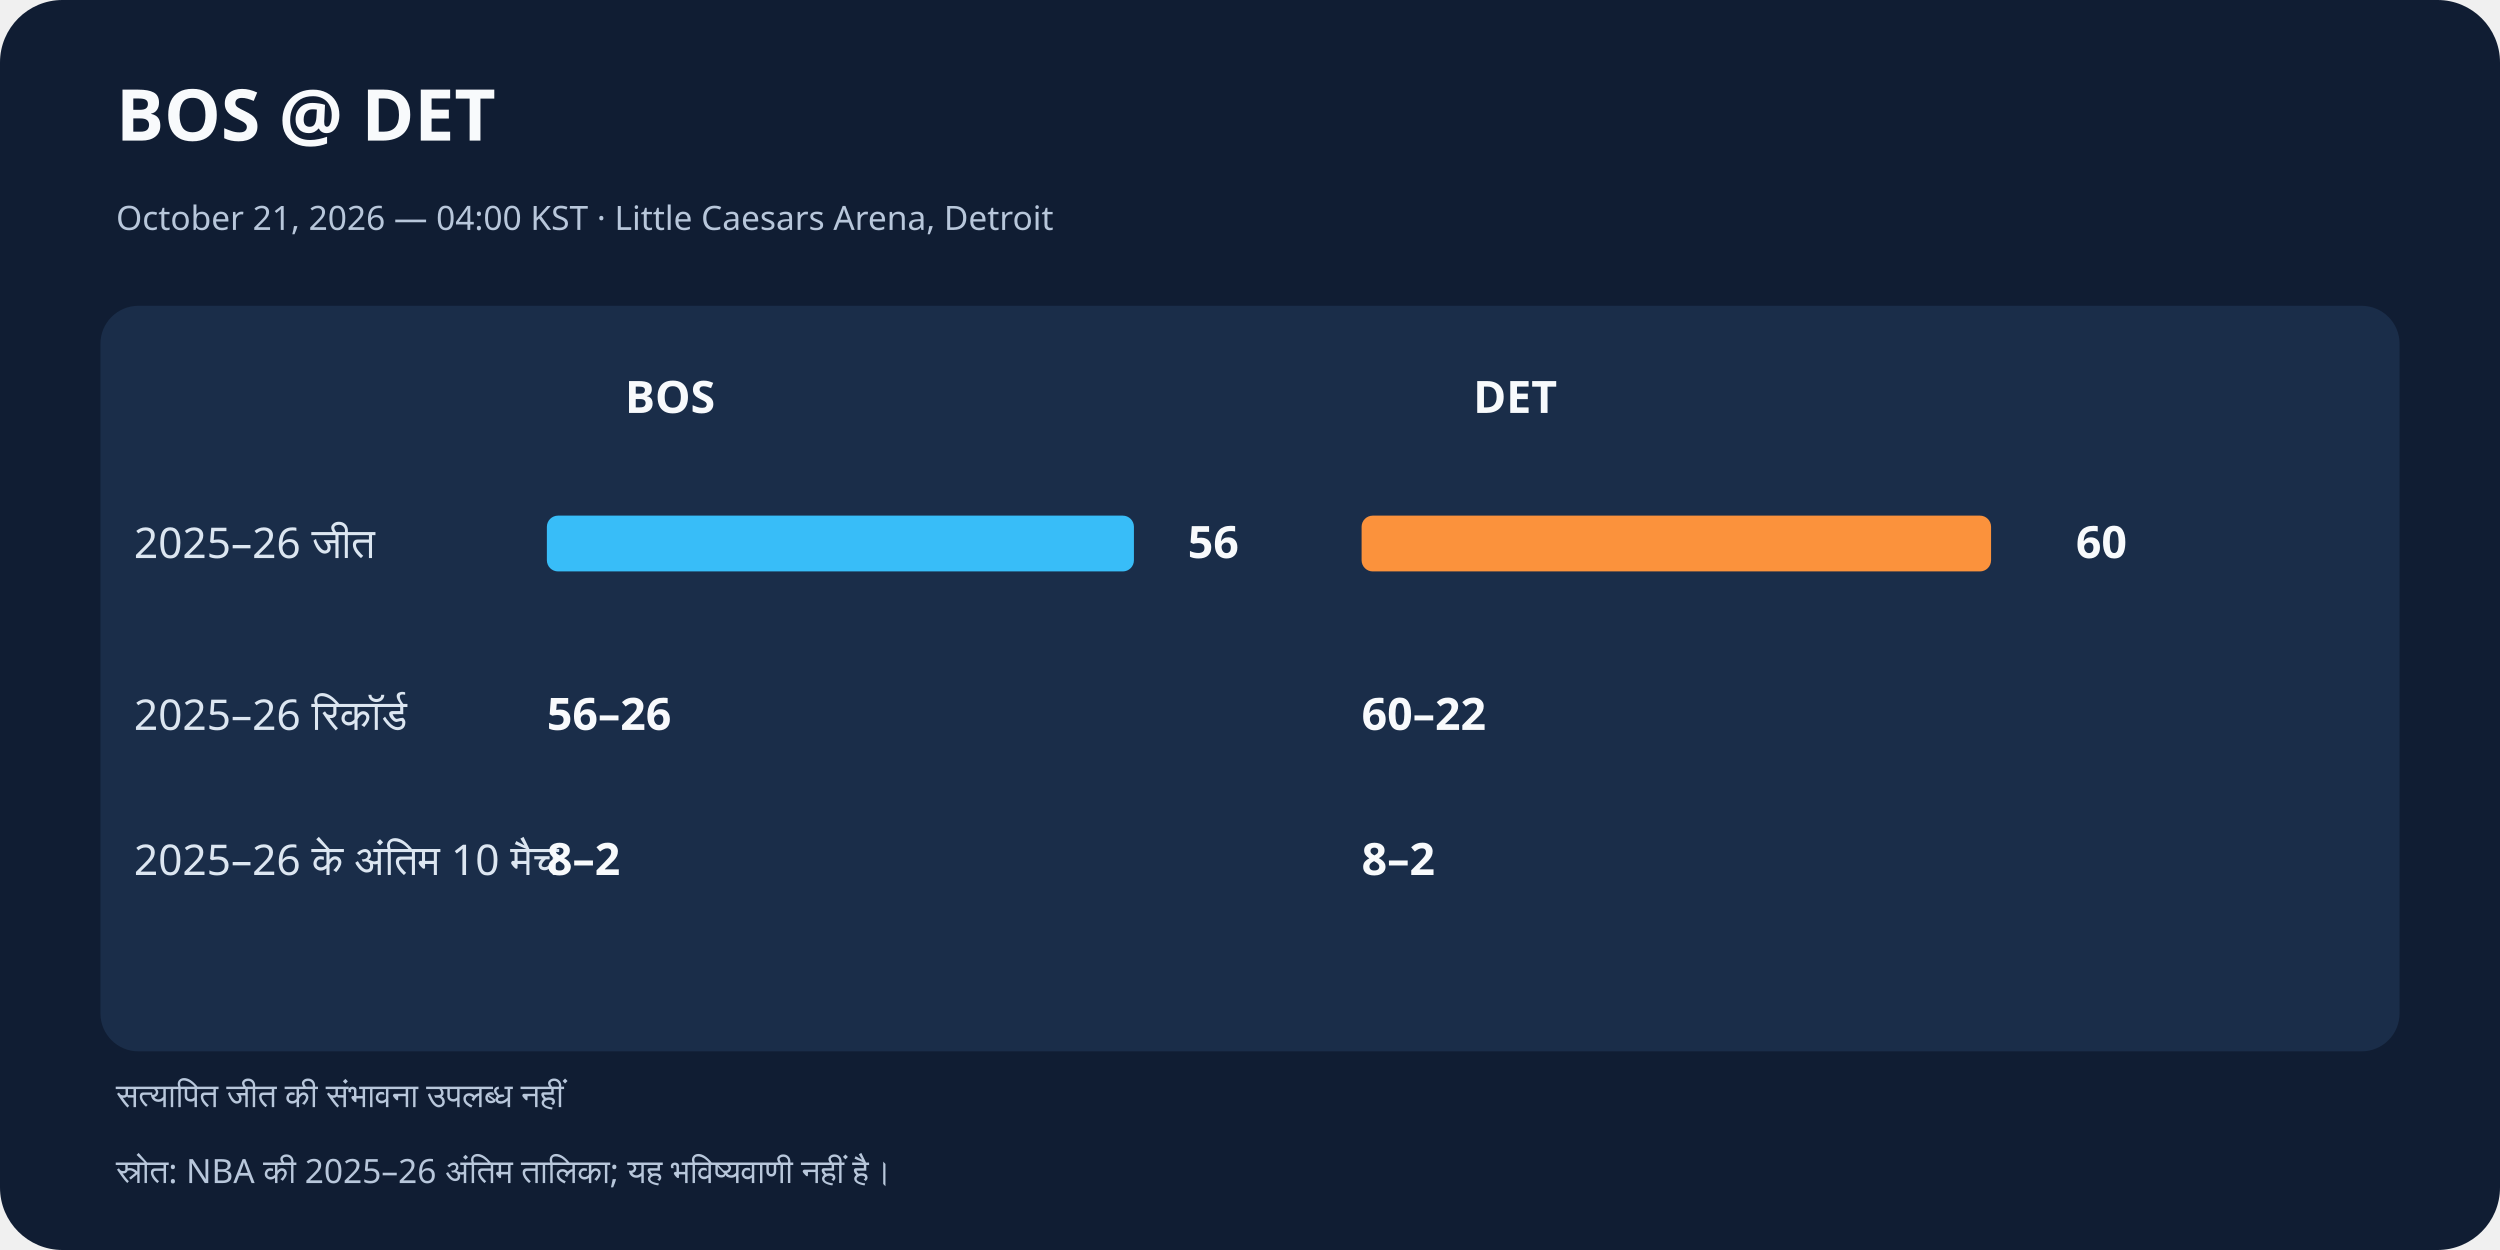
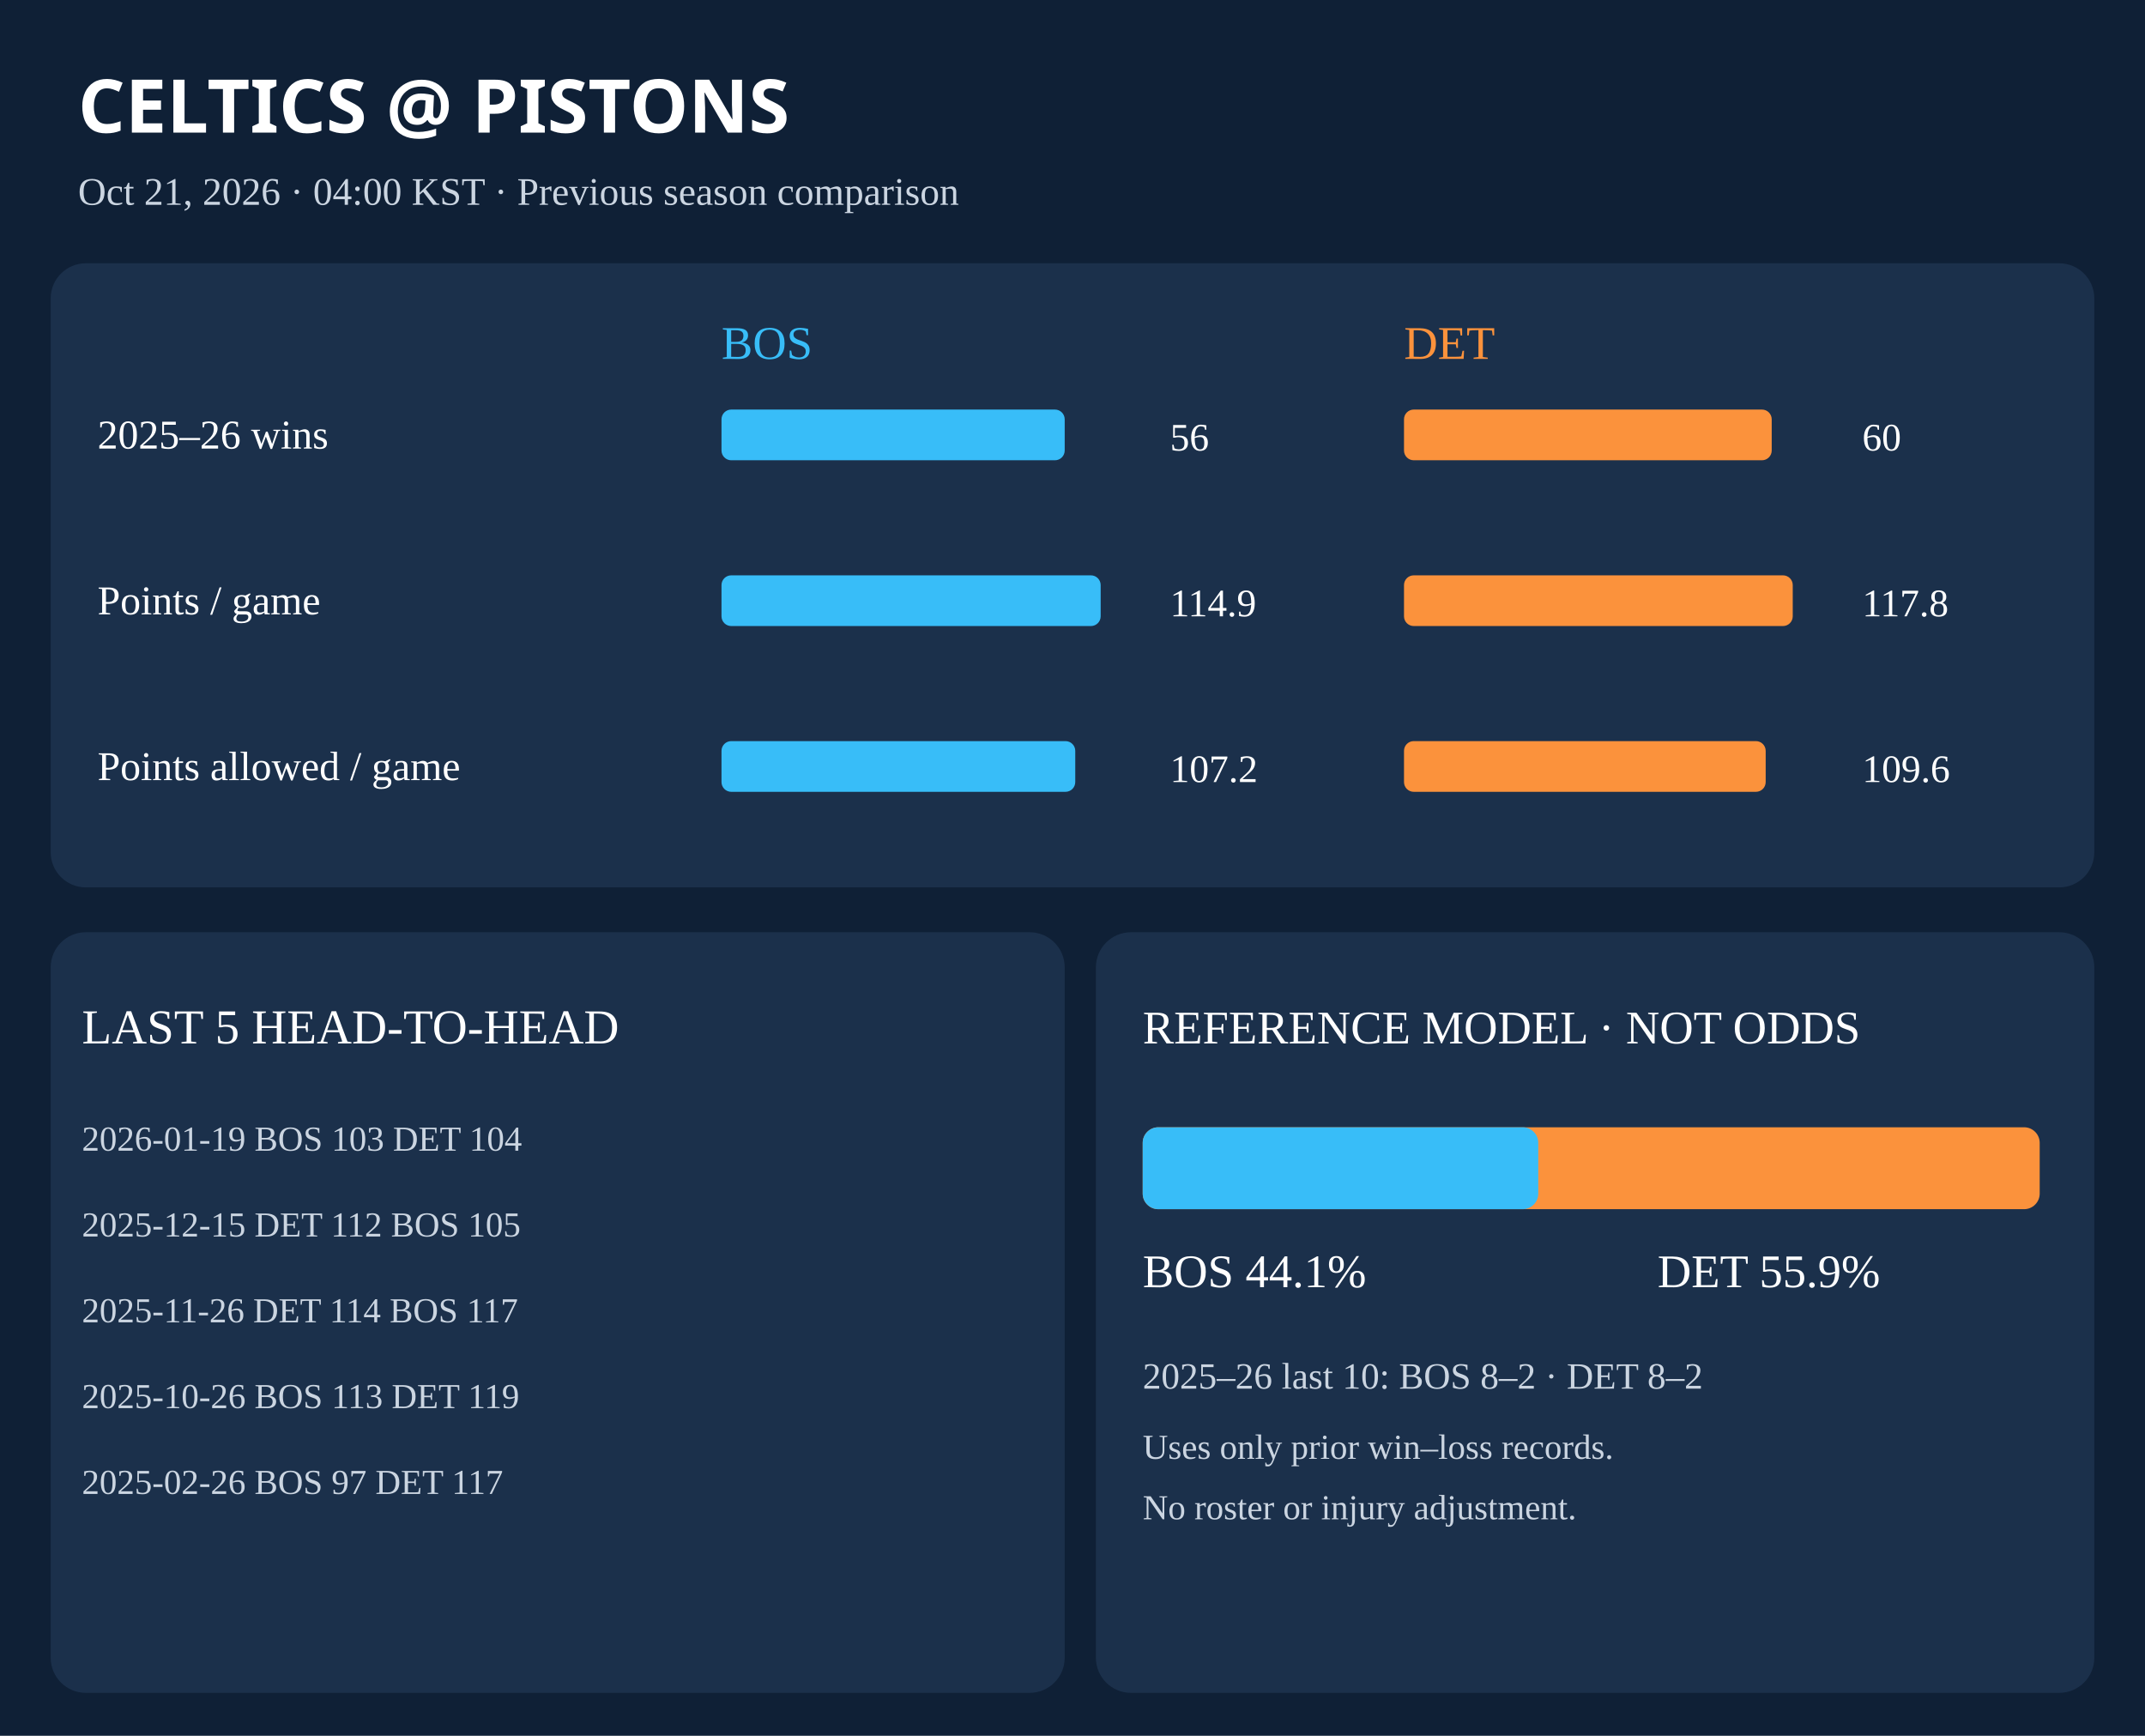
- <svg xmlns="http://www.w3.org/2000/svg" viewBox="0 0 1120 560" role="img" aria-label="BOS vs DET, पिछले सीज़न की तुलना">
-   <style>text{font-family:system-ui,'Noto Sans',Arial,sans-serif}.headline{fill:#f8fafc;font-size:32px;font-weight:800}.label{fill:#dce6f1;font-size:19px}.value{fill:#f8fafc;font-weight:700;font-size:20px}.note{fill:#b8c7db;font-size:15px}</style>
-   <rect width="1120" height="560" rx="28" fill="#101d33" />
-   <text x="52" y="63" class="headline">BOS  @  DET</text>
-   <text x="52" y="103" class="note">October 21, 2026 — 04:00 KST · Little Caesars Arena, Detroit</text>
-   <rect x="45" y="137" width="1030" height="334" rx="17" fill="#1a2d49" />
-   <text x="280" y="185" class="value" fill="#38bdf8">BOS</text>
-   <text x="660" y="185" class="value" fill="#fb923c">DET</text>
-   <text x="60" y="250" class="label">2025–26 जीत</text>
-   <rect x="245" y="231" width="263" height="25" rx="5" fill="#38bdf8" />
-   <rect x="610" y="231" width="282" height="25" rx="5" fill="#fb923c" />
-   <text x="555" y="250" class="value" text-anchor="end">56</text>
-   <text x="930" y="250" class="value">60</text>
-   <text x="60" y="327" class="label">2025–26 रिकॉर्ड</text>
-   <text x="245" y="327" class="value">56–26</text>
-   <text x="610" y="327" class="value">60–22</text>
-   <text x="60" y="392" class="label">2025–26 के अंतिम 10 मैच</text>
-   <text x="245" y="392" class="value">8–2</text>
-   <text x="610" y="392" class="value">8–2</text>
-   <text x="52" y="496" class="note">सत्यापित जीत की संभावना उपलब्ध नहीं</text>
-   <text x="52" y="530" class="note">स्रोत: NBA की 2025–26 अंतिम तालिका; यह भविष्यवाणी नहीं है।</text>
+ <svg xmlns="http://www.w3.org/2000/svg" viewBox="0 0 1100 890" role="img">
+   <rect width="1100" height="890" fill="#0f2036" />
+   <text x="40" y="68" fill="white" font-family="sans-serif" font-size="38" font-weight="bold">CELTICS @ PISTONS</text>
+   <text x="40" y="105" fill="#cbd5e1" font-size="20">Oct 21, 2026 · 04:00 KST · Previous season comparison</text>
+   <rect x="26" y="135" width="1048" height="320" rx="18" fill="#1b304b" />
+   <text x="370" y="184" fill="#38bdf8" font-size="24">BOS</text>
+   <text x="720" y="184" fill="#fb923c" font-size="24">DET</text>
+   <text x="50" y="230" fill="#fff" font-size="21">2025–26 wins</text>
+   <rect x="370" y="210" width="176" height="26" rx="5" fill="#38bdf8" />
+   <text x="600" y="231" fill="white" font-size="20">56</text>
+   <rect x="720" y="210" width="188.571" height="26" rx="5" fill="#fb923c" />
+   <text x="955" y="231" fill="white" font-size="20">60</text>
+   <text x="50" y="315" fill="#fff" font-size="21">Points / game</text>
+   <rect x="370" y="295" width="194.446" height="26" rx="5" fill="#38bdf8" />
+   <text x="600" y="316" fill="white" font-size="20">114.9</text>
+   <rect x="720" y="295" width="199.354" height="26" rx="5" fill="#fb923c" />
+   <text x="955" y="316" fill="white" font-size="20">117.8</text>
+   <text x="50" y="400" fill="#fff" font-size="21">Points allowed / game</text>
+   <rect x="370" y="380" width="181.415" height="26" rx="5" fill="#38bdf8" />
+   <text x="600" y="401" fill="white" font-size="20">107.2</text>
+   <rect x="720" y="380" width="185.477" height="26" rx="5" fill="#fb923c" />
+   <text x="955" y="401" fill="white" font-size="20">109.6</text>
+   <rect x="26" y="478" width="520" height="390" rx="18" fill="#1b304b" />
+   <text x="42" y="535" fill="white" font-size="25">LAST 5 HEAD-TO-HEAD</text>
+   <text x="42" y="590" fill="#cbd5e1" font-size="18">2026-01-19   BOS 103   DET 104</text>
+   <text x="42" y="634" fill="#cbd5e1" font-size="18">2025-12-15   DET 112   BOS 105</text>
+   <text x="42" y="678" fill="#cbd5e1" font-size="18">2025-11-26   DET 114   BOS 117</text>
+   <text x="42" y="722" fill="#cbd5e1" font-size="18">2025-10-26   BOS 113   DET 119</text>
+   <text x="42" y="766" fill="#cbd5e1" font-size="18">2025-02-26   BOS 97   DET 117</text>
+   <rect x="562" y="478" width="512" height="390" rx="18" fill="#1b304b" />
+   <text x="586" y="535" fill="white" font-size="24">REFERENCE MODEL · NOT ODDS</text>
+   <rect x="586" y="578" width="460" height="42" fill="#fb923c" rx="8" />
+   <rect x="586" y="578" width="202.86" height="42" fill="#38bdf8" rx="8" />
+   <text x="586" y="660" fill="#fff" font-size="24">BOS 44.1%</text>
+   <text x="850" y="660" fill="#fff" font-size="24">DET 55.9%</text>
+   <text x="586" y="712" fill="#cbd5e1" font-size="19">2025–26 last 10: BOS 8–2 · DET 8–2</text>
+   <text x="586" y="748" fill="#cbd5e1" font-size="18">Uses only prior win–loss records.</text>
+   <text x="586" y="779" fill="#cbd5e1" font-size="18">No roster or injury adjustment.</text>
</svg>
